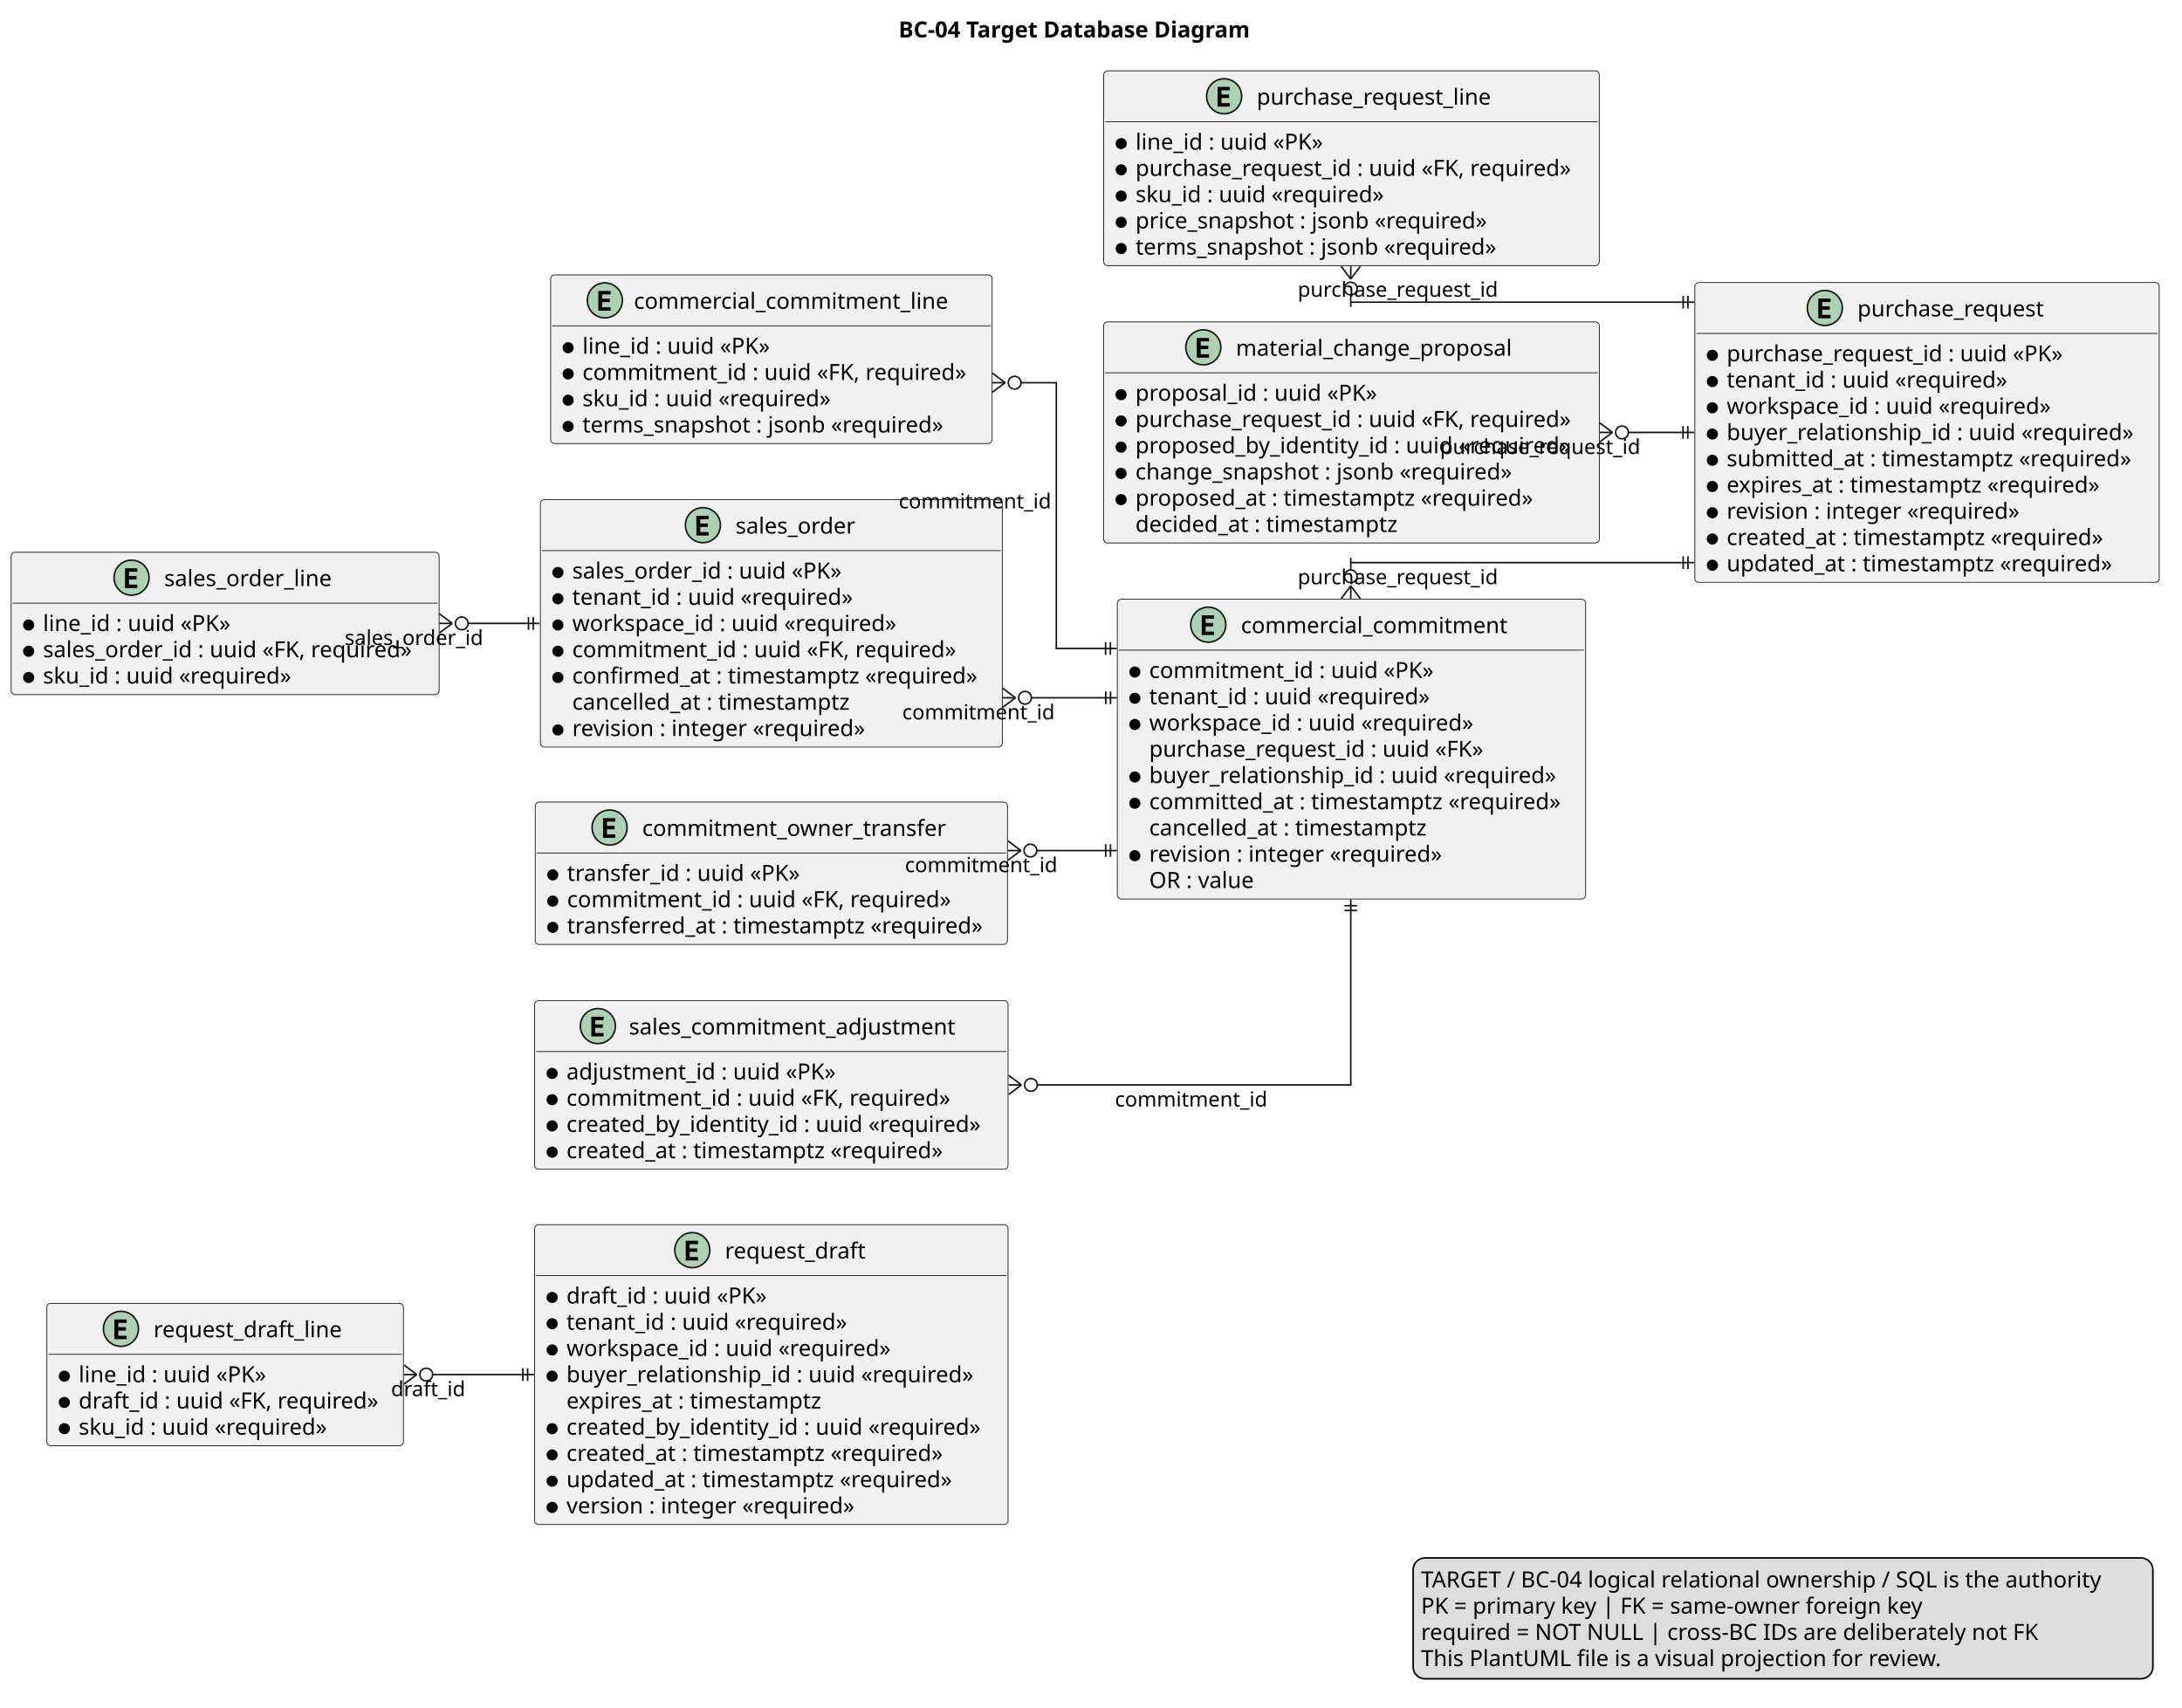
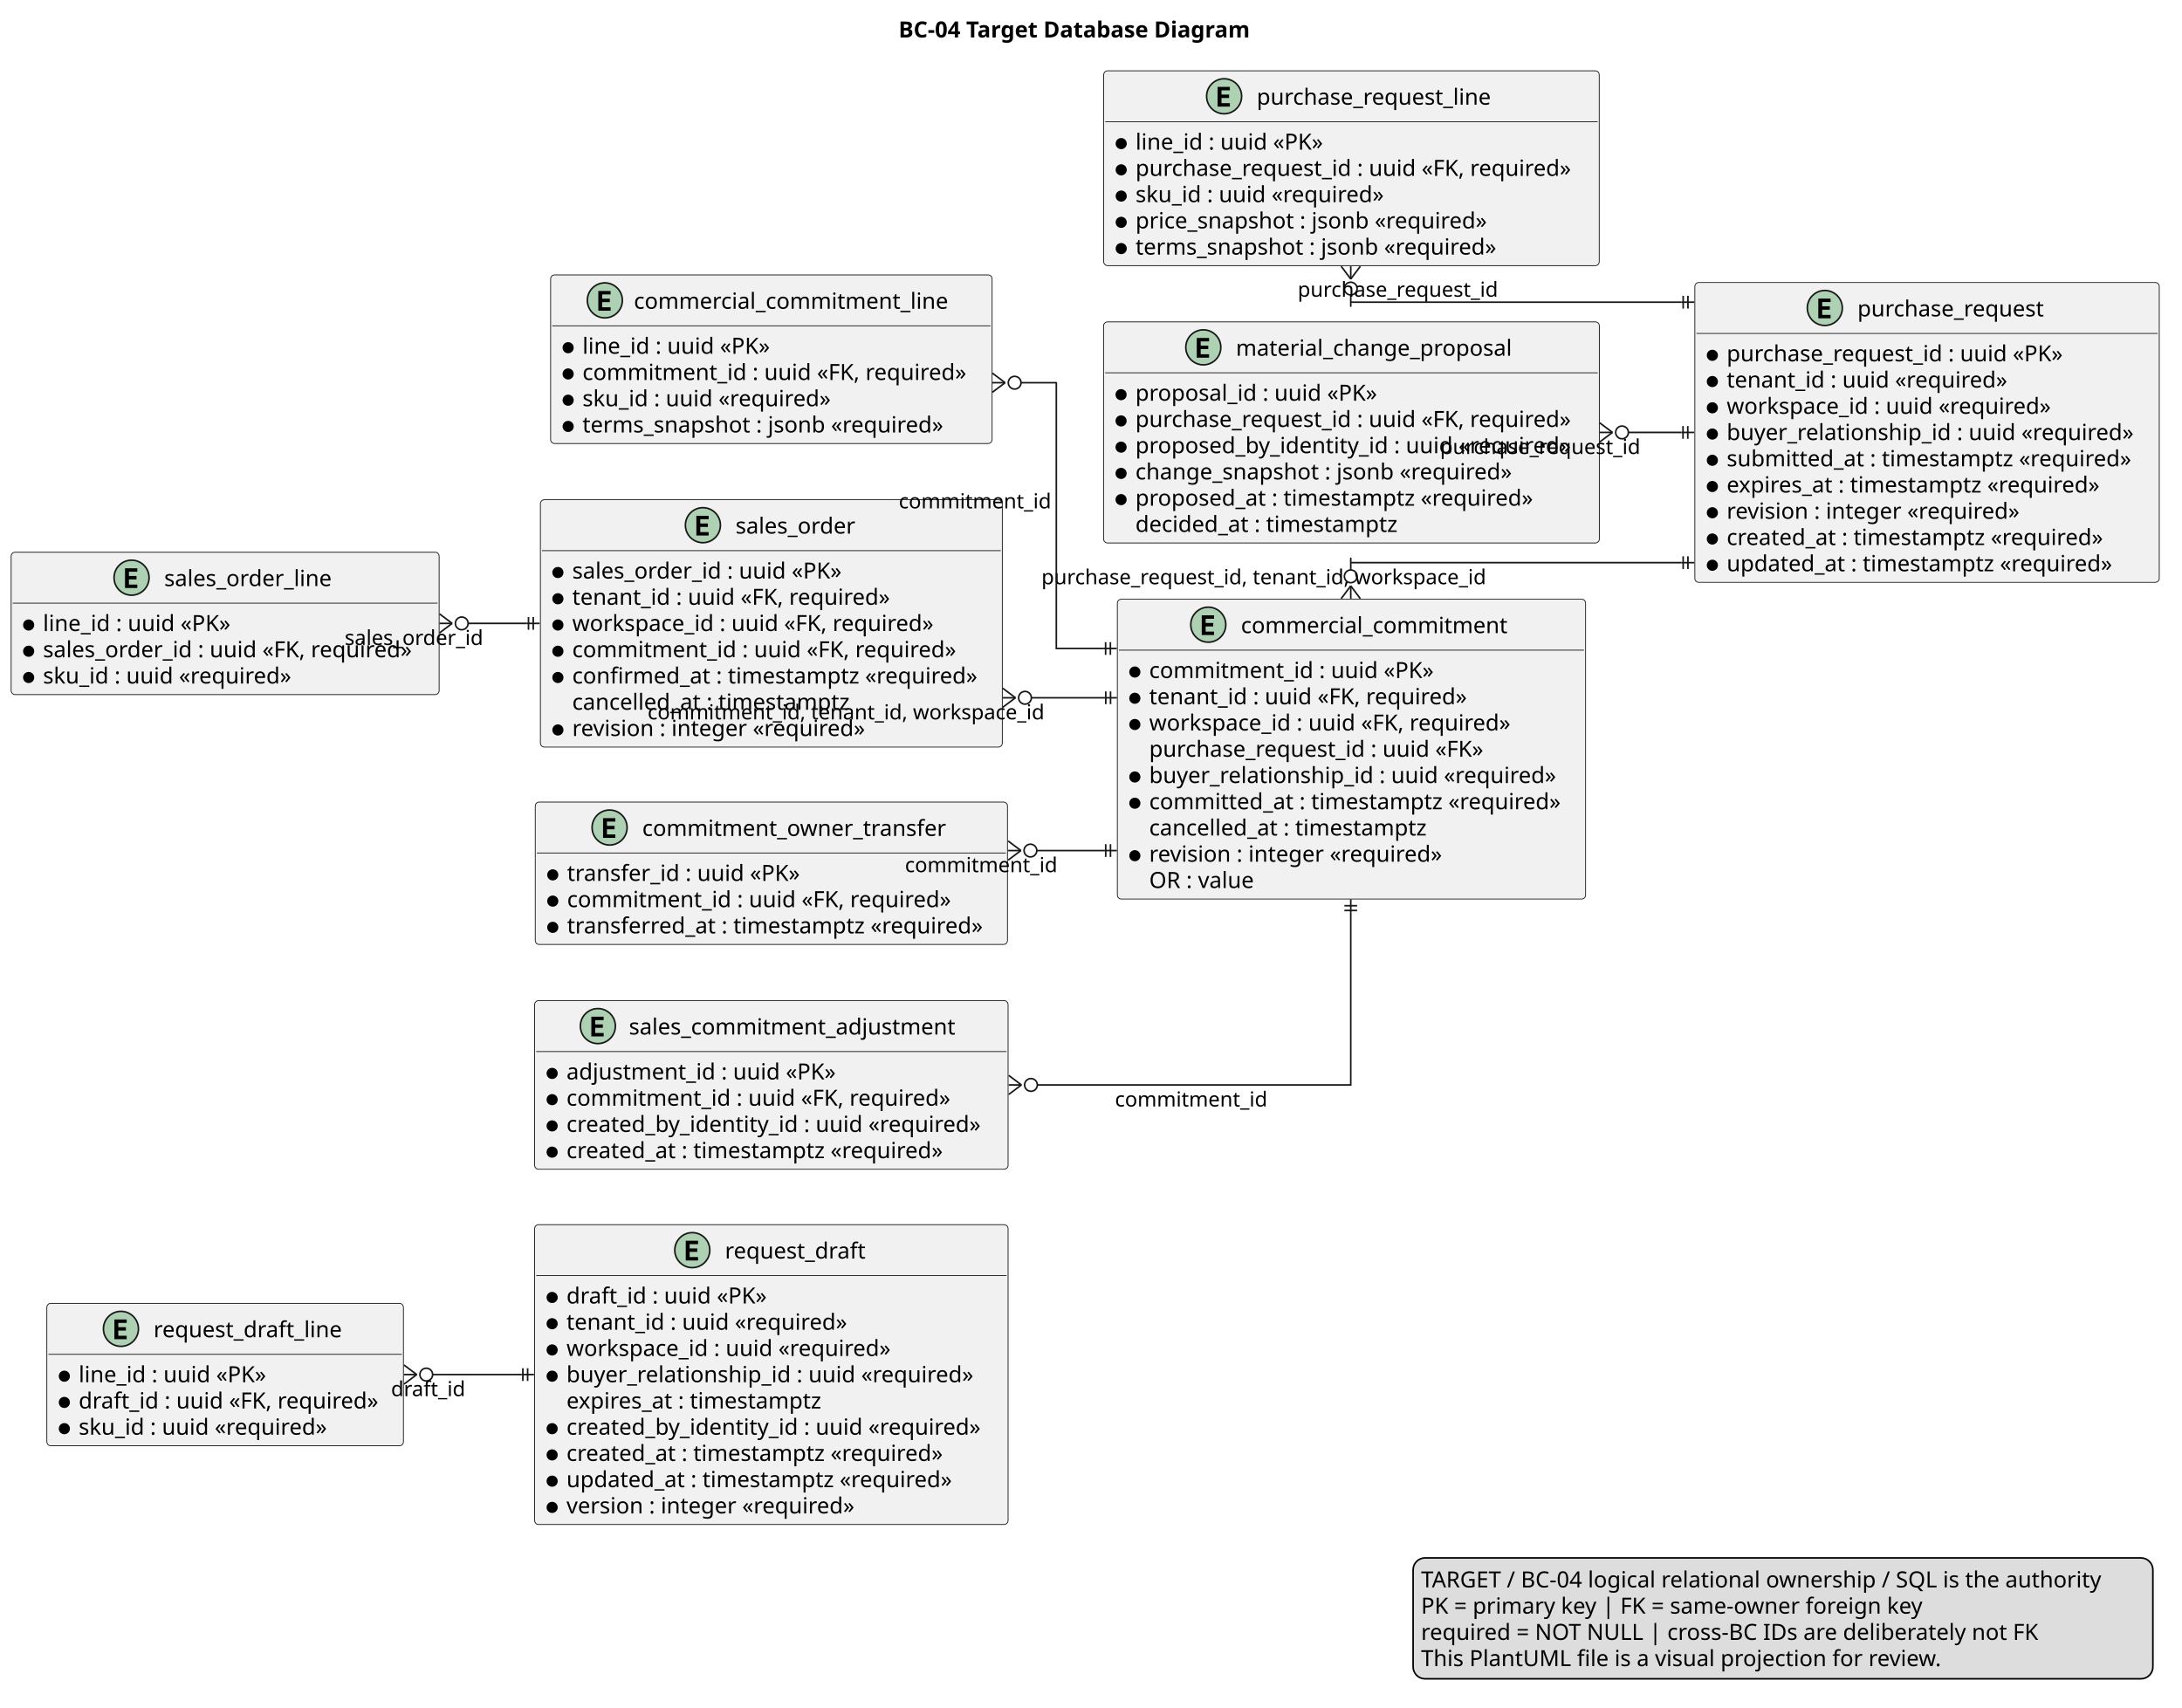
<svg xmlns="http://www.w3.org/2000/svg" contentStyleType="text/css" data-diagram-type="CLASS" height="1073px" preserveAspectRatio="none" style="width:1371px;height:1073px;background:#FFFFFF;" version="1.1" viewBox="0 0 1371 1073" width="1371px" zoomAndPan="magnify">
  <defs />
  <g>
    <g class="title" data-source-line="1">
      <text fill="#000000" font-family="sans-serif" font-size="14" font-weight="700" lengthAdjust="spacing" textLength="235.566" x="564.573" y="23.535">BC-04 Target Database Diagram</text>
    </g>
    <g class="entity" data-qualified-name="t_request_draft" data-source-line="12" id="ent0001">
      <rect fill="#F1F1F1" height="188.394" rx="2.5" ry="2.5" style="stroke:#181818;stroke-width:0.5;" width="297.482" x="335.92" y="769.518" />
      <ellipse cx="434.983" cy="785.518" fill="#ADD1B2" rx="11" ry="11" style="stroke:#181818;stroke-width:1;" />
      <path d="M438.597,792.018 L430.877,792.018 L430.877,779.625 L438.597,779.625 L438.597,781.783 L433.326,781.783 L433.326,784.456 L438.099,784.456 L438.099,786.615 L433.326,786.615 L433.326,789.86 L438.597,789.86 Z " fill="#000000" />
      <text fill="#000000" font-family="sans-serif" font-size="14" lengthAdjust="spacing" textLength="90.856" x="455.483" y="790.809">request_draft</text>
      <line style="stroke:#181818;stroke-width:0.5;" x1="336.92" x2="632.402" y1="801.518" y2="801.518" />
      <g data-visibility-modifier="IE_MANDATORY">
        <ellipse cx="346.92" cy="815.262" fill="#000000" rx="3" ry="3" style="stroke:#000000;stroke-width:1;" />
      </g>
      <text fill="#000000" font-family="sans-serif" font-size="14" lengthAdjust="spacing" textLength="132.016" x="355.92" y="819.053">draft_id : uuid «PK»</text>
      <g data-visibility-modifier="IE_MANDATORY">
        <ellipse cx="346.92" cy="831.751" fill="#000000" rx="3" ry="3" style="stroke:#000000;stroke-width:1;" />
      </g>
      <text fill="#000000" font-family="sans-serif" font-size="14" lengthAdjust="spacing" textLength="183.278" x="355.92" y="835.542">tenant_id : uuid «required»</text>
      <g data-visibility-modifier="IE_MANDATORY">
        <ellipse cx="346.92" cy="848.239" fill="#000000" rx="3" ry="3" style="stroke:#000000;stroke-width:1;" />
      </g>
      <text fill="#000000" font-family="sans-serif" font-size="14" lengthAdjust="spacing" textLength="211.846" x="355.92" y="852.03">workspace_id : uuid «required»</text>
      <g data-visibility-modifier="IE_MANDATORY">
        <ellipse cx="346.92" cy="864.727" fill="#000000" rx="3" ry="3" style="stroke:#000000;stroke-width:1;" />
      </g>
      <text fill="#000000" font-family="sans-serif" font-size="14" lengthAdjust="spacing" textLength="265.802" x="355.92" y="868.518">buyer_relationship_id : uuid «required»</text>
      <text fill="#000000" font-family="sans-serif" font-size="14" lengthAdjust="spacing" textLength="168.567" x="355.92" y="885.007">expires_at : timestamptz</text>
      <g data-visibility-modifier="IE_MANDATORY">
        <ellipse cx="346.92" cy="897.704" fill="#000000" rx="3" ry="3" style="stroke:#000000;stroke-width:1;" />
      </g>
      <text fill="#000000" font-family="sans-serif" font-size="14" lengthAdjust="spacing" textLength="271.482" x="355.92" y="901.495">created_by_identity_id : uuid «required»</text>
      <g data-visibility-modifier="IE_MANDATORY">
        <ellipse cx="346.92" cy="914.192" fill="#000000" rx="3" ry="3" style="stroke:#000000;stroke-width:1;" />
      </g>
      <text fill="#000000" font-family="sans-serif" font-size="14" lengthAdjust="spacing" textLength="245.451" x="355.92" y="917.983">created_at : timestamptz «required»</text>
      <g data-visibility-modifier="IE_MANDATORY">
        <ellipse cx="346.92" cy="930.68" fill="#000000" rx="3" ry="3" style="stroke:#000000;stroke-width:1;" />
      </g>
      <text fill="#000000" font-family="sans-serif" font-size="14" lengthAdjust="spacing" textLength="251.064" x="355.92" y="934.471">updated_at : timestamptz «required»</text>
      <g data-visibility-modifier="IE_MANDATORY">
        <ellipse cx="346.92" cy="947.169" fill="#000000" rx="3" ry="3" style="stroke:#000000;stroke-width:1;" />
      </g>
      <text fill="#000000" font-family="sans-serif" font-size="14" lengthAdjust="spacing" textLength="187.079" x="355.92" y="950.96">version : integer «required»</text>
    </g>
    <g class="entity" data-qualified-name="t_request_draft_line" data-source-line="25" id="ent0002">
      <rect fill="#F1F1F1" height="89.465" rx="2.5" ry="2.5" style="stroke:#181818;stroke-width:0.5;" width="224.058" x="29.43" y="818.978" />
      <ellipse cx="75.99" cy="834.978" fill="#ADD1B2" rx="11" ry="11" style="stroke:#181818;stroke-width:1;" />
      <path d="M79.604,841.478 L71.884,841.478 L71.884,829.085 L79.604,829.085 L79.604,831.243 L74.333,831.243 L74.333,833.916 L79.106,833.916 L79.106,836.074 L74.333,836.074 L74.333,839.32 L79.604,839.32 Z " fill="#000000" />
      <text fill="#000000" font-family="sans-serif" font-size="14" lengthAdjust="spacing" textLength="122.439" x="96.49" y="840.269">request_draft_line</text>
      <line style="stroke:#181818;stroke-width:0.5;" x1="30.43" x2="252.488" y1="850.978" y2="850.978" />
      <g data-visibility-modifier="IE_MANDATORY">
        <ellipse cx="40.43" cy="864.722" fill="#000000" rx="3" ry="3" style="stroke:#000000;stroke-width:1;" />
      </g>
      <text fill="#000000" font-family="sans-serif" font-size="14" lengthAdjust="spacing" textLength="123.942" x="49.43" y="868.513">line_id : uuid «PK»</text>
      <g data-visibility-modifier="IE_MANDATORY">
        <ellipse cx="40.43" cy="881.211" fill="#000000" rx="3" ry="3" style="stroke:#000000;stroke-width:1;" />
      </g>
      <text fill="#000000" font-family="sans-serif" font-size="14" lengthAdjust="spacing" textLength="198.058" x="49.43" y="885.002">draft_id : uuid «FK, required»</text>
      <g data-visibility-modifier="IE_MANDATORY">
        <ellipse cx="40.43" cy="897.699" fill="#000000" rx="3" ry="3" style="stroke:#000000;stroke-width:1;" />
      </g>
      <text fill="#000000" font-family="sans-serif" font-size="14" lengthAdjust="spacing" textLength="163.905" x="49.43" y="901.49">sku_id : uuid «required»</text>
    </g>
    <g class="entity" data-qualified-name="t_purchase_request" data-source-line="33" id="ent0003">
      <rect fill="#F1F1F1" height="188.394" rx="2.5" ry="2.5" style="stroke:#181818;stroke-width:0.5;" width="291.802" x="1064.91" y="177.518" />
      <ellipse cx="1146.582" cy="193.518" fill="#ADD1B2" rx="11" ry="11" style="stroke:#181818;stroke-width:1;" />
      <path d="M1150.197,200.018 L1142.477,200.018 L1142.477,187.625 L1150.197,187.625 L1150.197,189.783 L1144.926,189.783 L1144.926,192.456 L1149.699,192.456 L1149.699,194.614 L1144.926,194.614 L1144.926,197.86 L1150.197,197.86 Z " fill="#000000" />
      <text fill="#000000" font-family="sans-serif" font-size="14" lengthAdjust="spacing" textLength="119.957" x="1167.082" y="198.809">purchase_request</text>
      <line style="stroke:#181818;stroke-width:0.5;" x1="1065.91" x2="1355.712" y1="209.518" y2="209.518" />
      <g data-visibility-modifier="IE_MANDATORY">
        <ellipse cx="1075.91" cy="223.262" fill="#000000" rx="3" ry="3" style="stroke:#000000;stroke-width:1;" />
      </g>
      <text fill="#000000" font-family="sans-serif" font-size="14" lengthAdjust="spacing" textLength="219.317" x="1084.91" y="227.053">purchase_request_id : uuid «PK»</text>
      <g data-visibility-modifier="IE_MANDATORY">
        <ellipse cx="1075.91" cy="239.751" fill="#000000" rx="3" ry="3" style="stroke:#000000;stroke-width:1;" />
      </g>
      <text fill="#000000" font-family="sans-serif" font-size="14" lengthAdjust="spacing" textLength="183.278" x="1084.91" y="243.542">tenant_id : uuid «required»</text>
      <g data-visibility-modifier="IE_MANDATORY">
        <ellipse cx="1075.91" cy="256.239" fill="#000000" rx="3" ry="3" style="stroke:#000000;stroke-width:1;" />
      </g>
      <text fill="#000000" font-family="sans-serif" font-size="14" lengthAdjust="spacing" textLength="211.846" x="1084.91" y="260.03">workspace_id : uuid «required»</text>
      <g data-visibility-modifier="IE_MANDATORY">
        <ellipse cx="1075.91" cy="272.727" fill="#000000" rx="3" ry="3" style="stroke:#000000;stroke-width:1;" />
      </g>
      <text fill="#000000" font-family="sans-serif" font-size="14" lengthAdjust="spacing" textLength="265.802" x="1084.91" y="276.518">buyer_relationship_id : uuid «required»</text>
      <g data-visibility-modifier="IE_MANDATORY">
        <ellipse cx="1075.91" cy="289.216" fill="#000000" rx="3" ry="3" style="stroke:#000000;stroke-width:1;" />
      </g>
      <text fill="#000000" font-family="sans-serif" font-size="14" lengthAdjust="spacing" textLength="264.011" x="1084.91" y="293.007">submitted_at : timestamptz «required»</text>
      <g data-visibility-modifier="IE_MANDATORY">
        <ellipse cx="1075.91" cy="305.704" fill="#000000" rx="3" ry="3" style="stroke:#000000;stroke-width:1;" />
      </g>
      <text fill="#000000" font-family="sans-serif" font-size="14" lengthAdjust="spacing" textLength="245.082" x="1084.91" y="309.495">expires_at : timestamptz «required»</text>
      <g data-visibility-modifier="IE_MANDATORY">
        <ellipse cx="1075.91" cy="322.192" fill="#000000" rx="3" ry="3" style="stroke:#000000;stroke-width:1;" />
      </g>
      <text fill="#000000" font-family="sans-serif" font-size="14" lengthAdjust="spacing" textLength="191.126" x="1084.91" y="325.983">revision : integer «required»</text>
      <g data-visibility-modifier="IE_MANDATORY">
        <ellipse cx="1075.91" cy="338.68" fill="#000000" rx="3" ry="3" style="stroke:#000000;stroke-width:1;" />
      </g>
      <text fill="#000000" font-family="sans-serif" font-size="14" lengthAdjust="spacing" textLength="245.451" x="1084.91" y="342.471">created_at : timestamptz «required»</text>
      <g data-visibility-modifier="IE_MANDATORY">
        <ellipse cx="1075.91" cy="355.169" fill="#000000" rx="3" ry="3" style="stroke:#000000;stroke-width:1;" />
      </g>
      <text fill="#000000" font-family="sans-serif" font-size="14" lengthAdjust="spacing" textLength="251.064" x="1084.91" y="358.96">updated_at : timestamptz «required»</text>
    </g>
    <g class="entity" data-qualified-name="t_purchase_request_line" data-source-line="46" id="ent0004">
      <rect fill="#F1F1F1" height="122.441" rx="2.5" ry="2.5" style="stroke:#181818;stroke-width:0.5;" width="311.359" x="693.48" y="44.488" />
      <ellipse cx="769.14" cy="60.488" fill="#ADD1B2" rx="11" ry="11" style="stroke:#181818;stroke-width:1;" />
      <path d="M772.754,66.988 L765.035,66.988 L765.035,54.595 L772.754,54.595 L772.754,56.753 L767.483,56.753 L767.483,59.426 L772.256,59.426 L772.256,61.584 L767.483,61.584 L767.483,64.83 L772.754,64.83 Z " fill="#000000" />
      <text fill="#000000" font-family="sans-serif" font-size="14" lengthAdjust="spacing" textLength="151.539" x="789.64" y="65.779">purchase_request_line</text>
      <line style="stroke:#181818;stroke-width:0.5;" x1="694.48" x2="1003.839" y1="76.488" y2="76.488" />
      <g data-visibility-modifier="IE_MANDATORY">
        <ellipse cx="704.48" cy="90.232" fill="#000000" rx="3" ry="3" style="stroke:#000000;stroke-width:1;" />
      </g>
      <text fill="#000000" font-family="sans-serif" font-size="14" lengthAdjust="spacing" textLength="123.942" x="713.48" y="94.023">line_id : uuid «PK»</text>
      <g data-visibility-modifier="IE_MANDATORY">
        <ellipse cx="704.48" cy="106.721" fill="#000000" rx="3" ry="3" style="stroke:#000000;stroke-width:1;" />
      </g>
      <text fill="#000000" font-family="sans-serif" font-size="14" lengthAdjust="spacing" textLength="285.359" x="713.48" y="110.512">purchase_request_id : uuid «FK, required»</text>
      <g data-visibility-modifier="IE_MANDATORY">
        <ellipse cx="704.48" cy="123.209" fill="#000000" rx="3" ry="3" style="stroke:#000000;stroke-width:1;" />
      </g>
      <text fill="#000000" font-family="sans-serif" font-size="14" lengthAdjust="spacing" textLength="163.905" x="713.48" y="127">sku_id : uuid «required»</text>
      <g data-visibility-modifier="IE_MANDATORY">
        <ellipse cx="704.48" cy="139.697" fill="#000000" rx="3" ry="3" style="stroke:#000000;stroke-width:1;" />
      </g>
      <text fill="#000000" font-family="sans-serif" font-size="14" lengthAdjust="spacing" textLength="229.886" x="713.48" y="143.488">price_snapshot : jsonb «required»</text>
      <g data-visibility-modifier="IE_MANDATORY">
        <ellipse cx="704.48" cy="156.185" fill="#000000" rx="3" ry="3" style="stroke:#000000;stroke-width:1;" />
      </g>
      <text fill="#000000" font-family="sans-serif" font-size="14" lengthAdjust="spacing" textLength="235.3" x="713.48" y="159.977">terms_snapshot : jsonb «required»</text>
    </g>
    <g class="entity" data-qualified-name="t_material_change_proposal" data-source-line="56" id="ent0005">
      <rect fill="#F1F1F1" height="138.93" rx="2.5" ry="2.5" style="stroke:#181818;stroke-width:0.5;" width="311.503" x="693.4" y="202.248" />
      <ellipse cx="756.068" cy="218.248" fill="#ADD1B2" rx="11" ry="11" style="stroke:#181818;stroke-width:1;" />
      <path d="M759.683,224.748 L751.963,224.748 L751.963,212.355 L759.683,212.355 L759.683,214.513 L754.412,214.513 L754.412,217.186 L759.185,217.186 L759.185,219.345 L754.412,219.345 L754.412,222.59 L759.683,222.59 Z " fill="#000000" />
      <text fill="#000000" font-family="sans-serif" font-size="14" lengthAdjust="spacing" textLength="177.666" x="776.568" y="223.539">material_change_proposal</text>
      <line style="stroke:#181818;stroke-width:0.5;" x1="694.4" x2="1003.903" y1="234.248" y2="234.248" />
      <g data-visibility-modifier="IE_MANDATORY">
        <ellipse cx="704.4" cy="247.992" fill="#000000" rx="3" ry="3" style="stroke:#000000;stroke-width:1;" />
      </g>
      <text fill="#000000" font-family="sans-serif" font-size="14" lengthAdjust="spacing" textLength="158.826" x="713.4" y="251.783">proposal_id : uuid «PK»</text>
      <g data-visibility-modifier="IE_MANDATORY">
        <ellipse cx="704.4" cy="264.481" fill="#000000" rx="3" ry="3" style="stroke:#000000;stroke-width:1;" />
      </g>
      <text fill="#000000" font-family="sans-serif" font-size="14" lengthAdjust="spacing" textLength="285.359" x="713.4" y="268.272">purchase_request_id : uuid «FK, required»</text>
      <g data-visibility-modifier="IE_MANDATORY">
        <ellipse cx="704.4" cy="280.969" fill="#000000" rx="3" ry="3" style="stroke:#000000;stroke-width:1;" />
      </g>
      <text fill="#000000" font-family="sans-serif" font-size="14" lengthAdjust="spacing" textLength="285.503" x="713.4" y="284.76">proposed_by_identity_id : uuid «required»</text>
      <g data-visibility-modifier="IE_MANDATORY">
        <ellipse cx="704.4" cy="297.457" fill="#000000" rx="3" ry="3" style="stroke:#000000;stroke-width:1;" />
      </g>
      <text fill="#000000" font-family="sans-serif" font-size="14" lengthAdjust="spacing" textLength="245.137" x="713.4" y="301.248">change_snapshot : jsonb «required»</text>
      <g data-visibility-modifier="IE_MANDATORY">
        <ellipse cx="704.4" cy="313.945" fill="#000000" rx="3" ry="3" style="stroke:#000000;stroke-width:1;" />
      </g>
      <text fill="#000000" font-family="sans-serif" font-size="14" lengthAdjust="spacing" textLength="259.472" x="713.4" y="317.737">proposed_at : timestamptz «required»</text>
      <text fill="#000000" font-family="sans-serif" font-size="14" lengthAdjust="spacing" textLength="171.91" x="713.4" y="334.225">decided_at : timestamptz</text>
    </g>
    <g class="entity" data-qualified-name="t_commercial_commitment" data-source-line="66" id="ent0006">
      <rect fill="#F1F1F1" height="188.394" rx="2.5" ry="2.5" style="stroke:#181818;stroke-width:0.5;" width="294.215" x="702.05" y="376.518" />
      <ellipse cx="759.195" cy="392.518" fill="#ADD1B2" rx="11" ry="11" style="stroke:#181818;stroke-width:1;" />
      <path d="M762.809,399.018 L755.09,399.018 L755.09,386.625 L762.809,386.625 L762.809,388.783 L757.538,388.783 L757.538,391.456 L762.311,391.456 L762.311,393.615 L757.538,393.615 L757.538,396.86 L762.809,396.86 Z " fill="#000000" />
      <text fill="#000000" font-family="sans-serif" font-size="14" lengthAdjust="spacing" textLength="171.425" x="779.695" y="397.809">commercial_commitment</text>
      <line style="stroke:#181818;stroke-width:0.5;" x1="703.05" x2="995.265" y1="408.518" y2="408.518" />
      <g data-visibility-modifier="IE_MANDATORY">
        <ellipse cx="713.05" cy="422.262" fill="#000000" rx="3" ry="3" style="stroke:#000000;stroke-width:1;" />
      </g>
      <text fill="#000000" font-family="sans-serif" font-size="14" lengthAdjust="spacing" textLength="185.35" x="722.05" y="426.053">commitment_id : uuid «PK»</text>
      <g data-visibility-modifier="IE_MANDATORY">
        <ellipse cx="713.05" cy="438.751" fill="#000000" rx="3" ry="3" style="stroke:#000000;stroke-width:1;" />
      </g>
-       <text fill="#000000" font-family="sans-serif" font-size="14" lengthAdjust="spacing" textLength="183.278" x="722.05" y="442.542">tenant_id : uuid «required»</text>
+       <text fill="#000000" font-family="sans-serif" font-size="14" lengthAdjust="spacing" textLength="208.783" x="722.05" y="442.542">tenant_id : uuid «FK, required»</text>
      <g data-visibility-modifier="IE_MANDATORY">
        <ellipse cx="713.05" cy="455.239" fill="#000000" rx="3" ry="3" style="stroke:#000000;stroke-width:1;" />
      </g>
-       <text fill="#000000" font-family="sans-serif" font-size="14" lengthAdjust="spacing" textLength="211.846" x="722.05" y="459.03">workspace_id : uuid «required»</text>
+       <text fill="#000000" font-family="sans-serif" font-size="14" lengthAdjust="spacing" textLength="237.351" x="722.05" y="459.03">workspace_id : uuid «FK, required»</text>
      <text fill="#000000" font-family="sans-serif" font-size="14" lengthAdjust="spacing" textLength="219.085" x="722.05" y="475.518">purchase_request_id : uuid «FK»</text>
      <g data-visibility-modifier="IE_MANDATORY">
        <ellipse cx="713.05" cy="488.216" fill="#000000" rx="3" ry="3" style="stroke:#000000;stroke-width:1;" />
      </g>
      <text fill="#000000" font-family="sans-serif" font-size="14" lengthAdjust="spacing" textLength="265.802" x="722.05" y="492.007">buyer_relationship_id : uuid «required»</text>
      <g data-visibility-modifier="IE_MANDATORY">
        <ellipse cx="713.05" cy="504.704" fill="#000000" rx="3" ry="3" style="stroke:#000000;stroke-width:1;" />
      </g>
      <text fill="#000000" font-family="sans-serif" font-size="14" lengthAdjust="spacing" textLength="268.215" x="722.05" y="508.495">committed_at : timestamptz «required»</text>
      <text fill="#000000" font-family="sans-serif" font-size="14" lengthAdjust="spacing" textLength="181.925" x="722.05" y="524.983">cancelled_at : timestamptz</text>
      <g data-visibility-modifier="IE_MANDATORY">
        <ellipse cx="713.05" cy="537.68" fill="#000000" rx="3" ry="3" style="stroke:#000000;stroke-width:1;" />
      </g>
      <text fill="#000000" font-family="sans-serif" font-size="14" lengthAdjust="spacing" textLength="191.126" x="722.05" y="541.471">revision : integer «required»</text>
      <text fill="#000000" font-family="sans-serif" font-size="14" lengthAdjust="spacing" textLength="68.53" x="722.05" y="557.96">OR : value</text>
    </g>
    <g class="entity" data-qualified-name="t_commercial_commitment_line" data-source-line="80" id="ent0007">
      <rect fill="#F1F1F1" height="105.953" rx="2.5" ry="2.5" style="stroke:#181818;stroke-width:0.5;" width="277.392" x="345.97" y="172.738" />
      <ellipse cx="380.043" cy="188.738" fill="#ADD1B2" rx="11" ry="11" style="stroke:#181818;stroke-width:1;" />
      <path d="M383.657,195.238 L375.938,195.238 L375.938,182.845 L383.657,182.845 L383.657,185.003 L378.386,185.003 L378.386,187.676 L383.159,187.676 L383.159,189.834 L378.386,189.834 L378.386,193.08 L383.657,193.08 Z " fill="#000000" />
      <text fill="#000000" font-family="sans-serif" font-size="14" lengthAdjust="spacing" textLength="203.007" x="398.282" y="194.029">commercial_commitment_line</text>
      <line style="stroke:#181818;stroke-width:0.5;" x1="346.97" x2="622.362" y1="204.738" y2="204.738" />
      <g data-visibility-modifier="IE_MANDATORY">
        <ellipse cx="356.97" cy="218.482" fill="#000000" rx="3" ry="3" style="stroke:#000000;stroke-width:1;" />
      </g>
      <text fill="#000000" font-family="sans-serif" font-size="14" lengthAdjust="spacing" textLength="123.942" x="365.97" y="222.273">line_id : uuid «PK»</text>
      <g data-visibility-modifier="IE_MANDATORY">
        <ellipse cx="356.97" cy="234.971" fill="#000000" rx="3" ry="3" style="stroke:#000000;stroke-width:1;" />
      </g>
      <text fill="#000000" font-family="sans-serif" font-size="14" lengthAdjust="spacing" textLength="251.392" x="365.97" y="238.762">commitment_id : uuid «FK, required»</text>
      <g data-visibility-modifier="IE_MANDATORY">
        <ellipse cx="356.97" cy="251.459" fill="#000000" rx="3" ry="3" style="stroke:#000000;stroke-width:1;" />
      </g>
      <text fill="#000000" font-family="sans-serif" font-size="14" lengthAdjust="spacing" textLength="163.905" x="365.97" y="255.25">sku_id : uuid «required»</text>
      <g data-visibility-modifier="IE_MANDATORY">
        <ellipse cx="356.97" cy="267.947" fill="#000000" rx="3" ry="3" style="stroke:#000000;stroke-width:1;" />
      </g>
      <text fill="#000000" font-family="sans-serif" font-size="14" lengthAdjust="spacing" textLength="235.3" x="365.97" y="271.738">terms_snapshot : jsonb «required»</text>
    </g>
    <g class="entity" data-qualified-name="t_sales_order" data-source-line="90" id="ent0008">
      <rect fill="#F1F1F1" height="155.418" rx="2.5" ry="2.5" style="stroke:#181818;stroke-width:0.5;" width="290.236" x="339.54" y="313.998" />
      <ellipse cx="441.648" cy="329.998" fill="#ADD1B2" rx="11" ry="11" style="stroke:#181818;stroke-width:1;" />
      <path d="M445.263,336.498 L437.543,336.498 L437.543,324.105 L445.263,324.105 L445.263,326.263 L439.992,326.263 L439.992,328.936 L444.765,328.936 L444.765,331.094 L439.992,331.094 L439.992,334.34 L445.263,334.34 Z " fill="#000000" />
      <text fill="#000000" font-family="sans-serif" font-size="14" lengthAdjust="spacing" textLength="77.519" x="462.148" y="335.289">sales_order</text>
      <line style="stroke:#181818;stroke-width:0.5;" x1="340.54" x2="628.776" y1="345.998" y2="345.998" />
      <g data-visibility-modifier="IE_MANDATORY">
        <ellipse cx="350.54" cy="359.742" fill="#000000" rx="3" ry="3" style="stroke:#000000;stroke-width:1;" />
      </g>
      <text fill="#000000" font-family="sans-serif" font-size="14" lengthAdjust="spacing" textLength="176.88" x="359.54" y="363.533">sales_order_id : uuid «PK»</text>
      <g data-visibility-modifier="IE_MANDATORY">
        <ellipse cx="350.54" cy="376.231" fill="#000000" rx="3" ry="3" style="stroke:#000000;stroke-width:1;" />
      </g>
-       <text fill="#000000" font-family="sans-serif" font-size="14" lengthAdjust="spacing" textLength="183.278" x="359.54" y="380.022">tenant_id : uuid «required»</text>
+       <text fill="#000000" font-family="sans-serif" font-size="14" lengthAdjust="spacing" textLength="208.783" x="359.54" y="380.022">tenant_id : uuid «FK, required»</text>
      <g data-visibility-modifier="IE_MANDATORY">
        <ellipse cx="350.54" cy="392.719" fill="#000000" rx="3" ry="3" style="stroke:#000000;stroke-width:1;" />
      </g>
-       <text fill="#000000" font-family="sans-serif" font-size="14" lengthAdjust="spacing" textLength="211.846" x="359.54" y="396.51">workspace_id : uuid «required»</text>
+       <text fill="#000000" font-family="sans-serif" font-size="14" lengthAdjust="spacing" textLength="237.351" x="359.54" y="396.51">workspace_id : uuid «FK, required»</text>
      <g data-visibility-modifier="IE_MANDATORY">
        <ellipse cx="350.54" cy="409.207" fill="#000000" rx="3" ry="3" style="stroke:#000000;stroke-width:1;" />
      </g>
      <text fill="#000000" font-family="sans-serif" font-size="14" lengthAdjust="spacing" textLength="251.392" x="359.54" y="412.998">commitment_id : uuid «FK, required»</text>
      <g data-visibility-modifier="IE_MANDATORY">
        <ellipse cx="350.54" cy="425.695" fill="#000000" rx="3" ry="3" style="stroke:#000000;stroke-width:1;" />
      </g>
      <text fill="#000000" font-family="sans-serif" font-size="14" lengthAdjust="spacing" textLength="264.236" x="359.54" y="429.487">confirmed_at : timestamptz «required»</text>
      <text fill="#000000" font-family="sans-serif" font-size="14" lengthAdjust="spacing" textLength="181.925" x="359.54" y="445.975">cancelled_at : timestamptz</text>
      <g data-visibility-modifier="IE_MANDATORY">
        <ellipse cx="350.54" cy="458.672" fill="#000000" rx="3" ry="3" style="stroke:#000000;stroke-width:1;" />
      </g>
      <text fill="#000000" font-family="sans-serif" font-size="14" lengthAdjust="spacing" textLength="191.126" x="359.54" y="462.463">revision : integer «required»</text>
    </g>
    <g class="entity" data-qualified-name="t_sales_order_line" data-source-line="101" id="ent0009">
      <rect fill="#F1F1F1" height="89.465" rx="2.5" ry="2.5" style="stroke:#181818;stroke-width:0.5;" width="268.922" x="7" y="346.978" />
      <ellipse cx="82.66" cy="362.978" fill="#ADD1B2" rx="11" ry="11" style="stroke:#181818;stroke-width:1;" />
      <path d="M86.274,369.478 L78.555,369.478 L78.555,357.085 L86.274,357.085 L86.274,359.243 L81.003,359.243 L81.003,361.916 L85.776,361.916 L85.776,364.075 L81.003,364.075 L81.003,367.32 L86.274,367.32 Z " fill="#000000" />
      <text fill="#000000" font-family="sans-serif" font-size="14" lengthAdjust="spacing" textLength="109.102" x="103.16" y="368.269">sales_order_line</text>
      <line style="stroke:#181818;stroke-width:0.5;" x1="8" x2="274.922" y1="378.978" y2="378.978" />
      <g data-visibility-modifier="IE_MANDATORY">
        <ellipse cx="18" cy="392.722" fill="#000000" rx="3" ry="3" style="stroke:#000000;stroke-width:1;" />
      </g>
      <text fill="#000000" font-family="sans-serif" font-size="14" lengthAdjust="spacing" textLength="123.942" x="27" y="396.513">line_id : uuid «PK»</text>
      <g data-visibility-modifier="IE_MANDATORY">
        <ellipse cx="18" cy="409.211" fill="#000000" rx="3" ry="3" style="stroke:#000000;stroke-width:1;" />
      </g>
      <text fill="#000000" font-family="sans-serif" font-size="14" lengthAdjust="spacing" textLength="242.922" x="27" y="413.002">sales_order_id : uuid «FK, required»</text>
      <g data-visibility-modifier="IE_MANDATORY">
        <ellipse cx="18" cy="425.699" fill="#000000" rx="3" ry="3" style="stroke:#000000;stroke-width:1;" />
      </g>
      <text fill="#000000" font-family="sans-serif" font-size="14" lengthAdjust="spacing" textLength="163.905" x="27" y="429.49">sku_id : uuid «required»</text>
    </g>
    <g class="entity" data-qualified-name="t_commitment_owner_transfer" data-source-line="111" id="ent0010">
      <rect fill="#F1F1F1" height="89.465" rx="2.5" ry="2.5" style="stroke:#181818;stroke-width:0.5;" width="296.71" x="336.31" y="503.978" />
      <ellipse cx="383.02" cy="519.978" fill="#ADD1B2" rx="11" ry="11" style="stroke:#181818;stroke-width:1;" />
      <path d="M386.634,526.478 L378.914,526.478 L378.914,514.085 L386.634,514.085 L386.634,516.243 L381.363,516.243 L381.363,518.916 L386.136,518.916 L386.136,521.074 L381.363,521.074 L381.363,524.32 L386.634,524.32 Z " fill="#000000" />
      <text fill="#000000" font-family="sans-serif" font-size="14" lengthAdjust="spacing" textLength="194.79" x="403.52" y="525.269">commitment_owner_transfer</text>
      <line style="stroke:#181818;stroke-width:0.5;" x1="337.31" x2="632.02" y1="535.978" y2="535.978" />
      <g data-visibility-modifier="IE_MANDATORY">
        <ellipse cx="347.31" cy="549.722" fill="#000000" rx="3" ry="3" style="stroke:#000000;stroke-width:1;" />
      </g>
      <text fill="#000000" font-family="sans-serif" font-size="14" lengthAdjust="spacing" textLength="152.558" x="356.31" y="553.513">transfer_id : uuid «PK»</text>
      <g data-visibility-modifier="IE_MANDATORY">
        <ellipse cx="347.31" cy="566.211" fill="#000000" rx="3" ry="3" style="stroke:#000000;stroke-width:1;" />
      </g>
      <text fill="#000000" font-family="sans-serif" font-size="14" lengthAdjust="spacing" textLength="251.392" x="356.31" y="570.002">commitment_id : uuid «FK, required»</text>
      <g data-visibility-modifier="IE_MANDATORY">
        <ellipse cx="347.31" cy="582.699" fill="#000000" rx="3" ry="3" style="stroke:#000000;stroke-width:1;" />
      </g>
      <text fill="#000000" font-family="sans-serif" font-size="14" lengthAdjust="spacing" textLength="270.71" x="356.31" y="586.49">transferred_at : timestamptz «required»</text>
    </g>
    <g class="entity" data-qualified-name="t_sales_commitment_adjustment" data-source-line="120" id="ent0011">
      <rect fill="#F1F1F1" height="105.953" rx="2.5" ry="2.5" style="stroke:#181818;stroke-width:0.5;" width="297.482" x="335.92" y="628.738" />
      <ellipse cx="375.663" cy="644.738" fill="#ADD1B2" rx="11" ry="11" style="stroke:#181818;stroke-width:1;" />
      <path d="M379.277,651.238 L371.557,651.238 L371.557,638.845 L379.277,638.845 L379.277,641.003 L374.006,641.003 L374.006,643.676 L378.779,643.676 L378.779,645.835 L374.006,645.835 L374.006,649.08 L379.277,649.08 Z " fill="#000000" />
      <text fill="#000000" font-family="sans-serif" font-size="14" lengthAdjust="spacing" textLength="210.499" x="395.161" y="650.029">sales_commitment_adjustment</text>
      <line style="stroke:#181818;stroke-width:0.5;" x1="336.92" x2="632.402" y1="660.738" y2="660.738" />
      <g data-visibility-modifier="IE_MANDATORY">
        <ellipse cx="346.92" cy="674.482" fill="#000000" rx="3" ry="3" style="stroke:#000000;stroke-width:1;" />
      </g>
      <text fill="#000000" font-family="sans-serif" font-size="14" lengthAdjust="spacing" textLength="176.019" x="355.92" y="678.273">adjustment_id : uuid «PK»</text>
      <g data-visibility-modifier="IE_MANDATORY">
        <ellipse cx="346.92" cy="690.971" fill="#000000" rx="3" ry="3" style="stroke:#000000;stroke-width:1;" />
      </g>
      <text fill="#000000" font-family="sans-serif" font-size="14" lengthAdjust="spacing" textLength="251.392" x="355.92" y="694.762">commitment_id : uuid «FK, required»</text>
      <g data-visibility-modifier="IE_MANDATORY">
        <ellipse cx="346.92" cy="707.459" fill="#000000" rx="3" ry="3" style="stroke:#000000;stroke-width:1;" />
      </g>
      <text fill="#000000" font-family="sans-serif" font-size="14" lengthAdjust="spacing" textLength="271.482" x="355.92" y="711.25">created_by_identity_id : uuid «required»</text>
      <g data-visibility-modifier="IE_MANDATORY">
        <ellipse cx="346.92" cy="723.947" fill="#000000" rx="3" ry="3" style="stroke:#000000;stroke-width:1;" />
      </g>
      <text fill="#000000" font-family="sans-serif" font-size="14" lengthAdjust="spacing" textLength="245.451" x="355.92" y="727.738">created_at : timestamptz «required»</text>
    </g>
    <g class="link" data-entity-1="ent0002" data-entity-2="ent0001" data-link-type="crowfoot" data-source-line="130" id="lnk12">
      <path codeLine="130" d="M271.84,863.708 C297.94,863.708 300.12,863.708 327.52,863.708" fill="none" id="t_request_draft_line-t_request_draft" style="stroke:#181818;stroke-width:1;" />
      <line style="stroke:#181818;stroke-width:1;" x1="261.84" x2="253.84" y1="863.708" y2="869.708" />
      <line style="stroke:#181818;stroke-width:1;" x1="261.84" x2="253.84" y1="863.708" y2="857.708" />
      <line style="stroke:#181818;stroke-width:1;" x1="261.84" x2="253.84" y1="863.708" y2="863.708" />
      <ellipse cx="267.84" cy="863.708" fill="none" rx="4" ry="4" style="stroke:#181818;stroke-width:1;" />
      <line style="stroke:#181818;stroke-width:1;" x1="331.52" x2="331.52" y1="859.708" y2="867.708" />
      <line style="stroke:#181818;stroke-width:1;" x1="328.52" x2="328.52" y1="859.708" y2="867.708" />
      <line style="stroke:#181818;stroke-width:1;" x1="327.52" x2="335.52" y1="863.708" y2="863.708" />
      <text fill="#000000" font-family="sans-serif" font-size="13" lengthAdjust="spacing" textLength="48.763" x="245.68" y="877.277">draft_id</text>
    </g>
    <g class="link" data-entity-1="ent0004" data-entity-2="ent0003" data-link-type="crowfoot" data-source-line="131" id="lnk13">
      <path codeLine="131" d="M848.71,185.328 C848.71,198.158 848.71,189.878 848.71,189.878 C848.71,189.878 956.08,189.878 1056.57,189.878" fill="none" id="t_purchase_request_line-t_purchase_request" style="stroke:#181818;stroke-width:1;" />
      <line style="stroke:#181818;stroke-width:1;" x1="848.71" x2="842.71" y1="175.328" y2="167.328" />
      <line style="stroke:#181818;stroke-width:1;" x1="848.71" x2="854.71" y1="175.328" y2="167.328" />
      <line style="stroke:#181818;stroke-width:1;" x1="848.71" x2="848.71" y1="175.328" y2="167.328" />
      <ellipse cx="848.71" cy="181.328" fill="none" rx="4" ry="4" style="stroke:#181818;stroke-width:1;" />
      <line style="stroke:#181818;stroke-width:1;" x1="1060.57" x2="1060.57" y1="185.878" y2="193.878" />
      <line style="stroke:#181818;stroke-width:1;" x1="1057.57" x2="1057.57" y1="185.878" y2="193.878" />
      <line style="stroke:#181818;stroke-width:1;" x1="1056.57" x2="1064.57" y1="189.878" y2="189.878" />
      <text fill="#000000" font-family="sans-serif" font-size="13" lengthAdjust="spacing" textLength="129.829" x="815.36" y="186.447">purchase_request_id</text>
    </g>
    <g class="link" data-entity-1="ent0005" data-entity-2="ent0003" data-link-type="crowfoot" data-source-line="132" id="lnk14">
      <path codeLine="132" d="M1023.15,271.708 C1042.84,271.708 1036.94,271.708 1056.47,271.708" fill="none" id="t_material_change_proposal-t_purchase_request" style="stroke:#181818;stroke-width:1;" />
      <line style="stroke:#181818;stroke-width:1;" x1="1013.15" x2="1005.15" y1="271.708" y2="277.708" />
      <line style="stroke:#181818;stroke-width:1;" x1="1013.15" x2="1005.15" y1="271.708" y2="265.708" />
      <line style="stroke:#181818;stroke-width:1;" x1="1013.15" x2="1005.15" y1="271.708" y2="271.708" />
      <ellipse cx="1019.15" cy="271.708" fill="none" rx="4" ry="4" style="stroke:#181818;stroke-width:1;" />
      <line style="stroke:#181818;stroke-width:1;" x1="1060.47" x2="1060.47" y1="267.708" y2="275.708" />
      <line style="stroke:#181818;stroke-width:1;" x1="1057.47" x2="1057.47" y1="267.708" y2="275.708" />
      <line style="stroke:#181818;stroke-width:1;" x1="1056.47" x2="1064.47" y1="271.708" y2="271.708" />
      <text fill="#000000" font-family="sans-serif" font-size="13" lengthAdjust="spacing" textLength="129.829" x="904.81" y="285.277">purchase_request_id</text>
    </g>
    <g class="link" data-entity-1="ent0006" data-entity-2="ent0003" data-link-type="crowfoot" data-source-line="133" id="lnk15">
      <path codeLine="133" d="M848.71,358.138 C848.71,344.808 848.71,353.538 848.71,353.538 C848.71,353.538 956.08,353.538 1056.57,353.538" fill="none" id="t_commercial_commitment-t_purchase_request" style="stroke:#181818;stroke-width:1;" />
      <line style="stroke:#181818;stroke-width:1;" x1="848.71" x2="854.71" y1="368.138" y2="376.138" />
      <line style="stroke:#181818;stroke-width:1;" x1="848.71" x2="842.71" y1="368.138" y2="376.138" />
      <line style="stroke:#181818;stroke-width:1;" x1="848.71" x2="848.71" y1="368.138" y2="376.138" />
      <ellipse cx="848.71" cy="362.138" fill="none" rx="4" ry="4" style="stroke:#181818;stroke-width:1;" />
      <line style="stroke:#181818;stroke-width:1;" x1="1060.57" x2="1060.57" y1="349.538" y2="357.538" />
      <line style="stroke:#181818;stroke-width:1;" x1="1057.57" x2="1057.57" y1="349.538" y2="357.538" />
      <line style="stroke:#181818;stroke-width:1;" x1="1056.57" x2="1064.57" y1="353.538" y2="353.538" />
-       <text fill="#000000" font-family="sans-serif" font-size="13" lengthAdjust="spacing" textLength="129.829" x="815.34" y="367.107">purchase_request_id</text>
+       <text fill="#000000" font-family="sans-serif" font-size="13" lengthAdjust="spacing" textLength="290.253" x="654.34" y="367.107">purchase_request_id, tenant_id, workspace_id</text>
    </g>
    <g class="link" data-entity-1="ent0007" data-entity-2="ent0006" data-link-type="crowfoot" data-source-line="134" id="lnk16">
      <path codeLine="134" d="M641.53,240.468 C664.87,240.468 663.71,240.468 663.71,240.468 C663.71,240.468 663.71,407.478 663.71,407.478 C663.71,407.478 671.41,407.478 693.68,407.478" fill="none" id="t_commercial_commitment_line-t_commercial_commitment" style="stroke:#181818;stroke-width:1;" />
      <line style="stroke:#181818;stroke-width:1;" x1="631.53" x2="623.53" y1="240.468" y2="246.468" />
      <line style="stroke:#181818;stroke-width:1;" x1="631.53" x2="623.53" y1="240.468" y2="234.468" />
      <line style="stroke:#181818;stroke-width:1;" x1="631.53" x2="623.53" y1="240.468" y2="240.468" />
      <ellipse cx="637.53" cy="240.468" fill="none" rx="4" ry="4" style="stroke:#181818;stroke-width:1;" />
      <line style="stroke:#181818;stroke-width:1;" x1="697.68" x2="697.68" y1="403.478" y2="411.478" />
      <line style="stroke:#181818;stroke-width:1;" x1="694.68" x2="694.68" y1="403.478" y2="411.478" />
      <line style="stroke:#181818;stroke-width:1;" x1="693.68" x2="701.68" y1="407.478" y2="407.478" />
      <text fill="#000000" font-family="sans-serif" font-size="13" lengthAdjust="spacing" textLength="98.287" x="564.71" y="319.437">commitment_id</text>
    </g>
    <g class="link" data-entity-1="ent0008" data-entity-2="ent0006" data-link-type="crowfoot" data-source-line="135" id="lnk17">
      <path codeLine="135" d="M648.03,438.448 C671.64,438.448 670.11,438.448 693.77,438.448" fill="none" id="t_sales_order-t_commercial_commitment" style="stroke:#181818;stroke-width:1;" />
      <line style="stroke:#181818;stroke-width:1;" x1="638.03" x2="630.03" y1="438.448" y2="444.448" />
      <line style="stroke:#181818;stroke-width:1;" x1="638.03" x2="630.03" y1="438.448" y2="432.448" />
      <line style="stroke:#181818;stroke-width:1;" x1="638.03" x2="630.03" y1="438.448" y2="438.448" />
      <ellipse cx="644.03" cy="438.448" fill="none" rx="4" ry="4" style="stroke:#181818;stroke-width:1;" />
      <line style="stroke:#181818;stroke-width:1;" x1="697.77" x2="697.77" y1="434.448" y2="442.448" />
      <line style="stroke:#181818;stroke-width:1;" x1="694.77" x2="694.77" y1="434.448" y2="442.448" />
      <line style="stroke:#181818;stroke-width:1;" x1="693.77" x2="701.77" y1="438.448" y2="438.448" />
-       <text fill="#000000" font-family="sans-serif" font-size="13" lengthAdjust="spacing" textLength="98.287" x="566.9" y="452.017">commitment_id</text>
+       <text fill="#000000" font-family="sans-serif" font-size="13" lengthAdjust="spacing" textLength="258.711" x="406.9" y="452.017">commitment_id, tenant_id, workspace_id</text>
    </g>
    <g class="link" data-entity-1="ent0009" data-entity-2="ent0008" data-link-type="crowfoot" data-source-line="136" id="lnk18">
      <path codeLine="136" d="M294.12,391.708 C314.78,391.708 310.18,391.708 331.06,391.708" fill="none" id="t_sales_order_line-t_sales_order" style="stroke:#181818;stroke-width:1;" />
      <line style="stroke:#181818;stroke-width:1;" x1="284.12" x2="276.12" y1="391.708" y2="397.708" />
      <line style="stroke:#181818;stroke-width:1;" x1="284.12" x2="276.12" y1="391.708" y2="385.708" />
      <line style="stroke:#181818;stroke-width:1;" x1="284.12" x2="276.12" y1="391.708" y2="391.708" />
      <ellipse cx="290.12" cy="391.708" fill="none" rx="4" ry="4" style="stroke:#181818;stroke-width:1;" />
      <line style="stroke:#181818;stroke-width:1;" x1="335.06" x2="335.06" y1="387.708" y2="395.708" />
      <line style="stroke:#181818;stroke-width:1;" x1="332.06" x2="332.06" y1="387.708" y2="395.708" />
      <line style="stroke:#181818;stroke-width:1;" x1="331.06" x2="339.06" y1="391.708" y2="391.708" />
      <text fill="#000000" font-family="sans-serif" font-size="13" lengthAdjust="spacing" textLength="90.422" x="216.59" y="405.277">sales_order_id</text>
    </g>
    <g class="link" data-entity-1="ent0010" data-entity-2="ent0006" data-link-type="crowfoot" data-source-line="137" id="lnk19">
      <path codeLine="137" d="M651.44,534.448 C673.98,534.448 671.23,534.448 693.74,534.448" fill="none" id="t_commitment_owner_transfer-t_commercial_commitment" style="stroke:#181818;stroke-width:1;" />
      <line style="stroke:#181818;stroke-width:1;" x1="641.44" x2="633.44" y1="534.448" y2="540.448" />
      <line style="stroke:#181818;stroke-width:1;" x1="641.44" x2="633.44" y1="534.448" y2="528.448" />
      <line style="stroke:#181818;stroke-width:1;" x1="641.44" x2="633.44" y1="534.448" y2="534.448" />
      <ellipse cx="647.44" cy="534.448" fill="none" rx="4" ry="4" style="stroke:#181818;stroke-width:1;" />
      <line style="stroke:#181818;stroke-width:1;" x1="697.74" x2="697.74" y1="530.448" y2="538.448" />
      <line style="stroke:#181818;stroke-width:1;" x1="694.74" x2="694.74" y1="530.448" y2="538.448" />
      <line style="stroke:#181818;stroke-width:1;" x1="693.74" x2="701.74" y1="534.448" y2="534.448" />
      <text fill="#000000" font-family="sans-serif" font-size="13" lengthAdjust="spacing" textLength="98.287" x="568.59" y="548.017">commitment_id</text>
    </g>
    <g class="link" data-entity-1="ent0011" data-entity-2="ent0006" data-link-type="crowfoot" data-source-line="138" id="lnk20">
      <path codeLine="138" d="M651.78,681.708 C752.32,681.708 848.71,681.708 848.71,681.708 C848.71,681.708 848.71,629.278 848.71,573.098" fill="none" id="t_sales_commitment_adjustment-t_commercial_commitment" style="stroke:#181818;stroke-width:1;" />
      <line style="stroke:#181818;stroke-width:1;" x1="641.78" x2="633.78" y1="681.708" y2="687.708" />
      <line style="stroke:#181818;stroke-width:1;" x1="641.78" x2="633.78" y1="681.708" y2="675.708" />
      <line style="stroke:#181818;stroke-width:1;" x1="641.78" x2="633.78" y1="681.708" y2="681.708" />
      <ellipse cx="647.78" cy="681.708" fill="none" rx="4" ry="4" style="stroke:#181818;stroke-width:1;" />
      <line style="stroke:#181818;stroke-width:1;" x1="844.71" x2="852.71" y1="569.098" y2="569.098" />
      <line style="stroke:#181818;stroke-width:1;" x1="844.71" x2="852.71" y1="572.098" y2="572.098" />
      <line style="stroke:#181818;stroke-width:1;" x1="848.71" x2="848.71" y1="573.098" y2="565.098" />
      <text fill="#000000" font-family="sans-serif" font-size="13" lengthAdjust="spacing" textLength="98.287" x="700.55" y="695.277">commitment_id</text>
    </g>
    <g class="legend" data-source-line="140">
      <rect fill="#DDDDDD" height="75.953" rx="7.5" ry="7.5" style="stroke:#000000;stroke-width:1;" width="464.822" x="887.889" y="978.913" />
      <text fill="#000000" font-family="sans-serif" font-size="14" lengthAdjust="spacing" textLength="454.822" x="892.889" y="997.448">TARGET / BC-04 logical relational ownership / SQL is the authority</text>
      <text fill="#000000" font-family="sans-serif" font-size="14" lengthAdjust="spacing" textLength="334.086" x="892.889" y="1013.936">PK = primary key | FK = same-owner foreign key</text>
      <text fill="#000000" font-family="sans-serif" font-size="14" lengthAdjust="spacing" textLength="405.986" x="892.889" y="1030.425">required = NOT NULL | cross-BC IDs are deliberately not FK</text>
      <text fill="#000000" font-family="sans-serif" font-size="14" lengthAdjust="spacing" textLength="341.934" x="892.889" y="1046.913">This PlantUML file is a visual projection for review.</text>
    </g>
  </g>
</svg>
